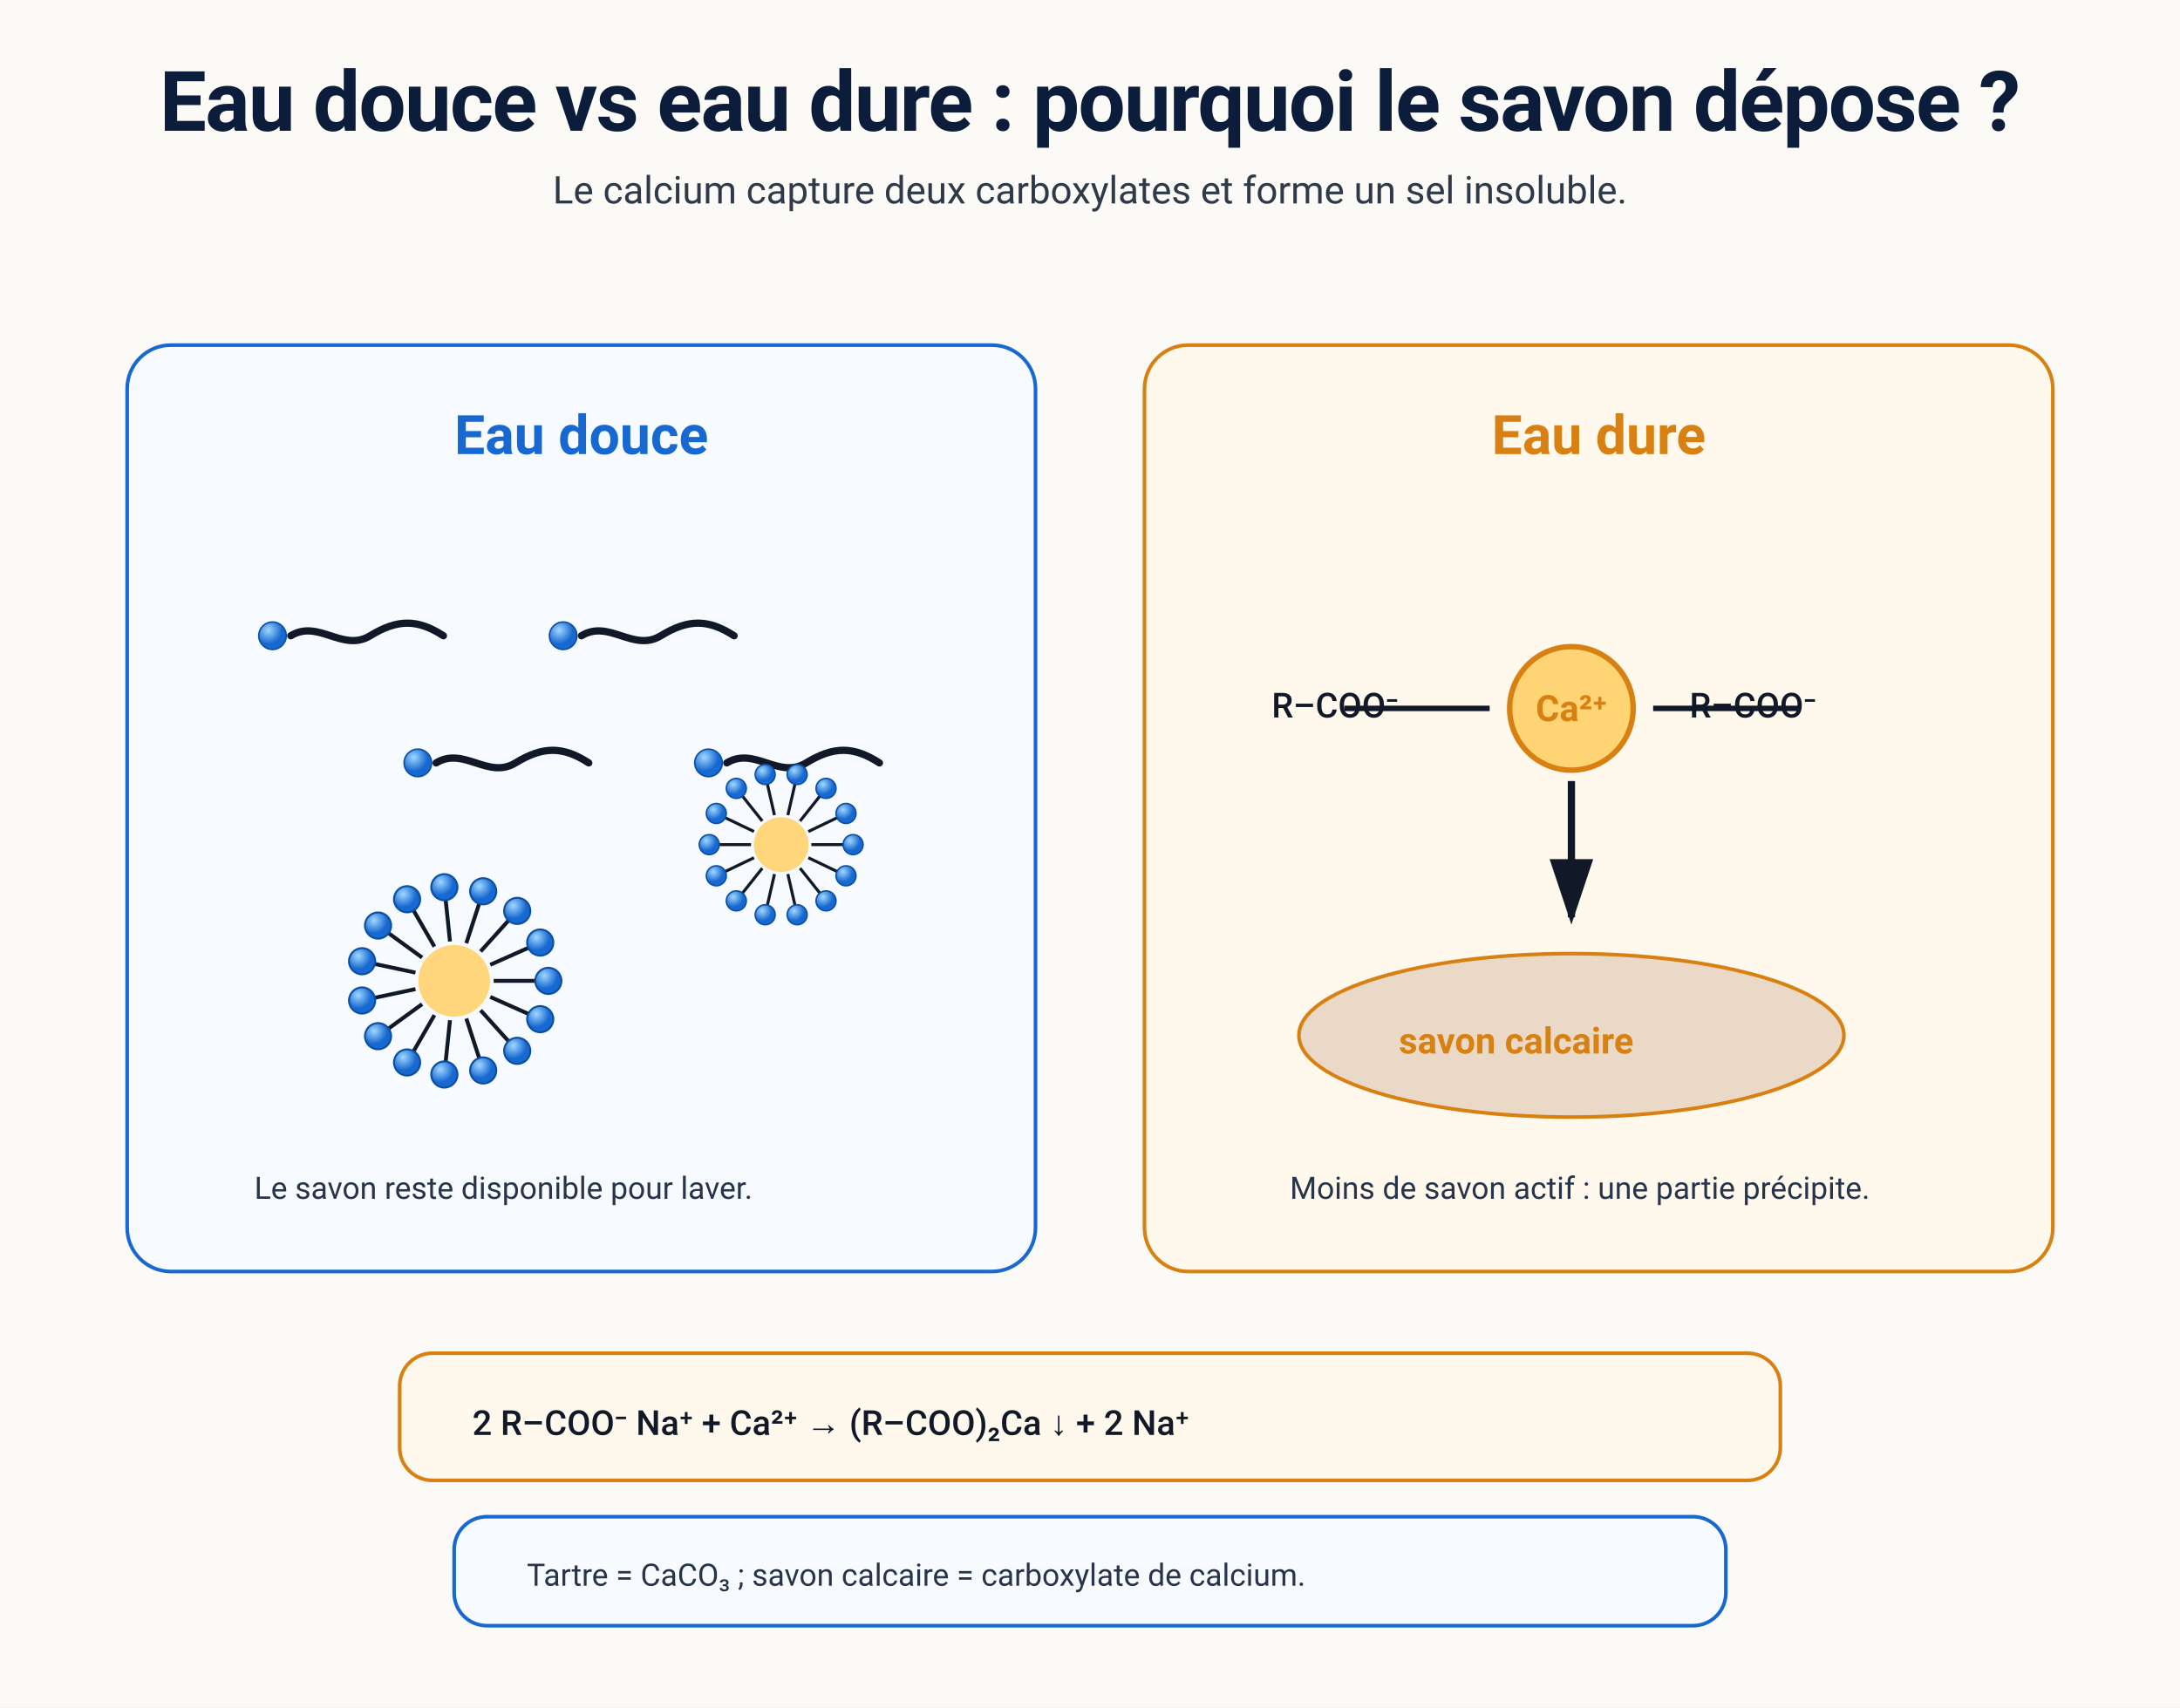
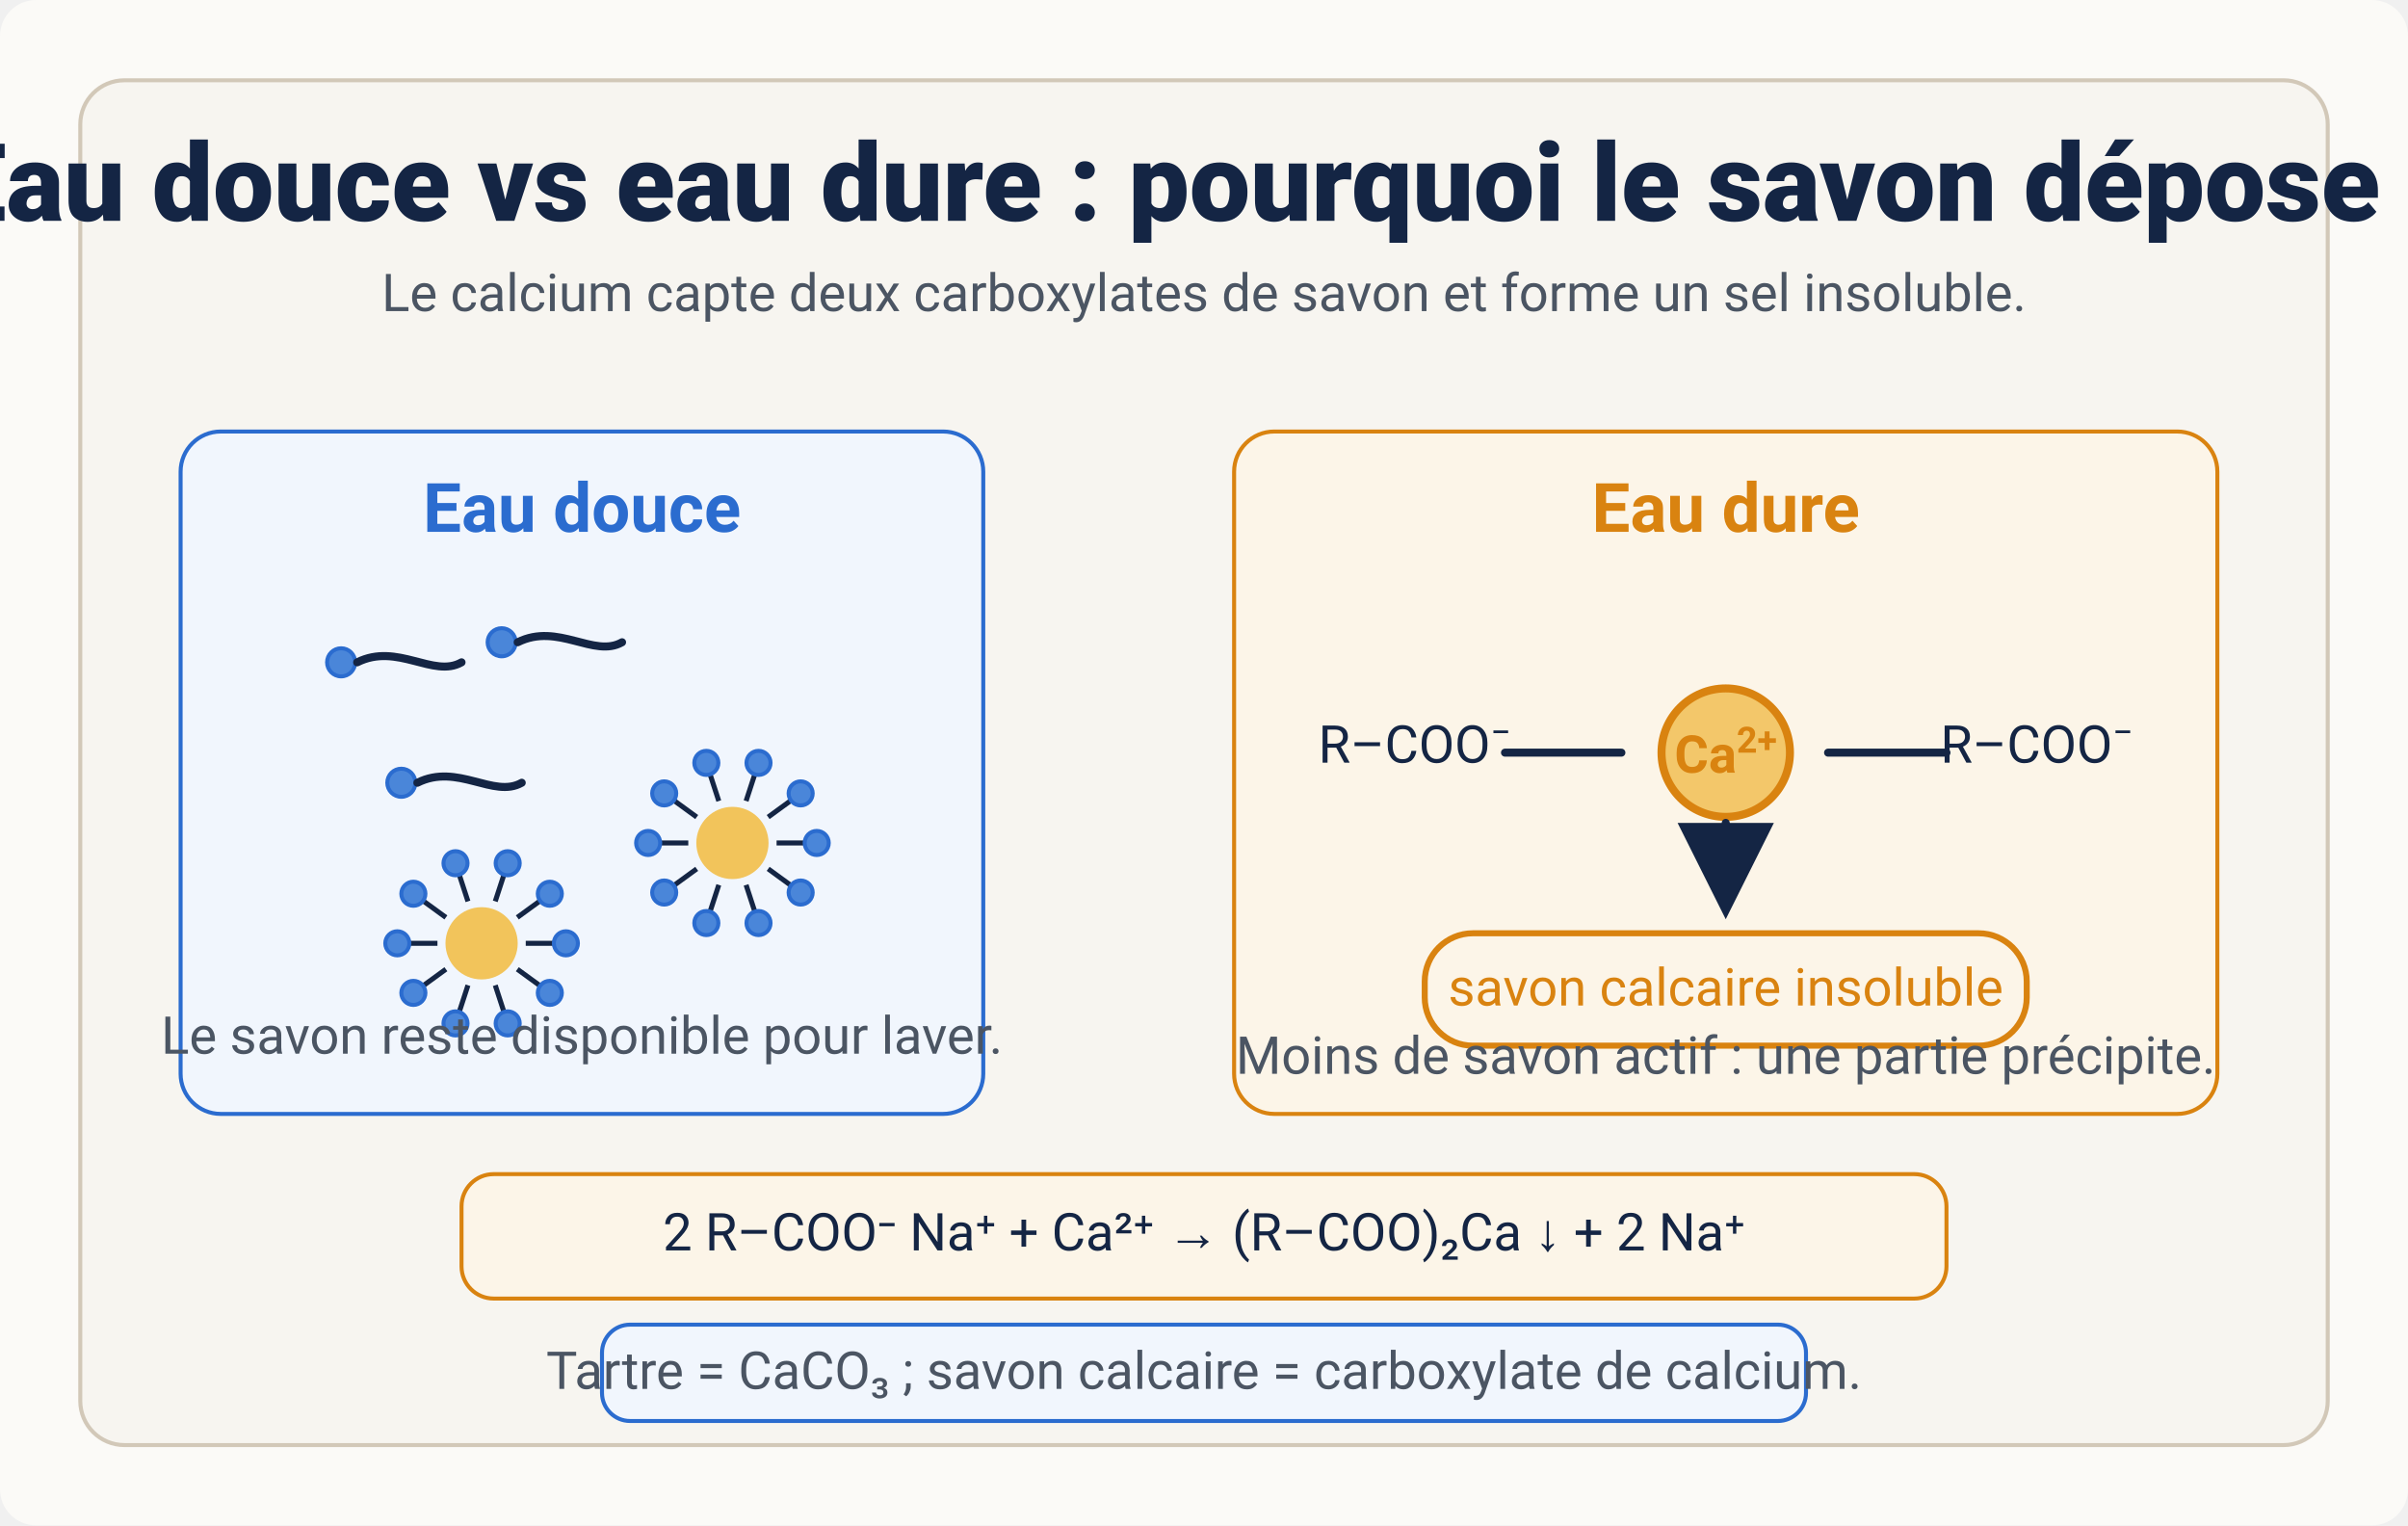
- <svg xmlns="http://www.w3.org/2000/svg" width="1200" height="940" viewBox="0 0 1200 940" role="img" aria-labelledby="title desc">
+ <svg xmlns="http://www.w3.org/2000/svg" width="1200" height="760" viewBox="0 0 1200 760">
+   <style>
+   .bg { fill:#FBFAF7; }
+   .panel { fill:#F7F5F0; stroke:#D2C8B8; stroke-width:2; }
+   .panelBlue { fill:#F1F6FD; stroke:#2B6CCF; stroke-width:2; }
+   .panelOrange { fill:#FCF5E8; stroke:#D98310; stroke-width:2; }
+   .panelGreen { fill:#EFF7F1; stroke:#2C7A48; stroke-width:2; }
+   .ink { fill:#142544; font-family:Roboto,Arial,sans-serif; }
+   .muted { fill:#4B5563; font-family:Roboto,Arial,sans-serif; }
+   .small { font-size:22px; }
+   .body { font-size:26px; }
+   .h1 { font-size:54px; font-weight:800; }
+   .h2 { font-size:34px; font-weight:700; }
+   .h3 { font-size:30px; font-weight:700; }
+   .note { font-size:20px; }
+   .caption { font-size:24px; }
+   .blue { fill:#2B6CCF; }
+   .orange { fill:#D98310; }
+   .green { fill:#2C7A48; }
+   .darkstroke { stroke:#142544; stroke-width:4; fill:none; stroke-linecap:round; stroke-linejoin:round; }
+   .bluestroke { stroke:#2B6CCF; stroke-width:4; fill:none; stroke-linecap:round; stroke-linejoin:round; }
+   .orangestroke { stroke:#D98310; stroke-width:4; fill:none; stroke-linecap:round; stroke-linejoin:round; }
+   .redstroke { stroke:#D1495B; stroke-width:3.5; fill:none; stroke-linecap:round; stroke-linejoin:round; }
+   .dash { stroke-dasharray:9 9; }
+ </style>
  <defs>
-     <style>
- .title{font:700 46px Roboto,Arial,sans-serif;fill:#0b1d3a;letter-spacing:-.8px}
- .subtitle{font:400 21px Roboto,Arial,sans-serif;fill:#2f3a49}
- .h2{font:700 30px Roboto,Arial,sans-serif;fill:#0b1d3a}
- .label{font:600 20px Roboto,Arial,sans-serif;fill:#0b1d3a}
- .small{font:400 17px Roboto,Arial,sans-serif;fill:#273449}
- .tiny{font:400 14px Roboto,Arial,sans-serif;fill:#4b5563}
- .mono{font:500 19px Roboto,Arial,sans-serif;fill:#111827}
- .box{fill:#fff;stroke:#d7dce3;stroke-width:2}
- .info{fill:#f7fbff;stroke:#1769d1;stroke-width:2}
- .warn{fill:#fff9ed;stroke:#d88112;stroke-width:2}
- .blue{fill:#1769d1}.orange{fill:#d88112}.green{fill:#237047}.purple{fill:#6a3aa8}.red{fill:#b84b3f}.muted{fill:#667085}
- .tail{fill:none;stroke:#111827;stroke-width:4;stroke-linecap:round}
- .line{stroke:#d7dce3;stroke-width:2}
- </style>
-     <radialGradient id="headBlue" cx="35%" cy="30%">
-       <stop offset="0" stop-color="#9fd7ff" />
-       <stop offset="1" stop-color="#1769d1" />
-     </radialGradient>
-     <radialGradient id="headOrange" cx="35%" cy="30%">
-       <stop offset="0" stop-color="#ffe19a" />
-       <stop offset="1" stop-color="#d88112" />
-     </radialGradient>
-     <marker id="arrow" markerWidth="10" markerHeight="10" refX="8" refY="3" orient="auto">
-       <path d="M0,0 L0,6 L9,3 z" fill="#111827" />
+     <marker id="arrow" markerWidth="12" markerHeight="12" refX="10" refY="6" orient="auto">
+       <path d="M0,0 L12,6 L0,12 z" fill="#142544" />
    </marker>
-     <marker id="arrowBlue" markerWidth="10" markerHeight="10" refX="8" refY="3" orient="auto">
-       <path d="M0,0 L0,6 L9,3 z" fill="#1769d1" />
+     <marker id="blueArrow" markerWidth="12" markerHeight="12" refX="10" refY="6" orient="auto">
+       <path d="M0,0 L12,6 L0,12 z" fill="#2B6CCF" />
    </marker>
-     <marker id="arrowOrange" markerWidth="10" markerHeight="10" refX="8" refY="3" orient="auto">
-       <path d="M0,0 L0,6 L9,3 z" fill="#d88112" />
+     <marker id="orangeArrow" markerWidth="12" markerHeight="12" refX="10" refY="6" orient="auto">
+       <path d="M0,0 L12,6 L0,12 z" fill="#D98310" />
+     </marker>
+     <marker id="redArrow" markerWidth="10" markerHeight="10" refX="8" refY="5" orient="auto">
+       <path d="M0,0 L10,5 L0,10 z" fill="#D1495B" />
    </marker>
  </defs>
-   <rect width="100%" height="100%" fill="#fbfaf6" />
-   <text x="600.0" y="72" text-anchor="middle" class="title">Eau douce vs eau dure : pourquoi le savon dépose ?</text>
-   <text x="600.0" y="112" text-anchor="middle" class="subtitle">Le calcium capture deux carboxylates et forme un sel insoluble.</text>
-   <rect x="70" y="190" width="500" height="510" rx="24" fill="#f7fbff" stroke="#1769d1" stroke-width="2" />
-   <text x="320" y="250" text-anchor="middle" class="h2 blue">Eau douce</text>
-   <circle cx="150" cy="350" r="7.56" fill="url(#headBlue)" stroke="#0b4fa3" stroke-width="0.84" />
-   <path d="M160.08 350 C175.2 340.76 188.64 359.24 203.76 350 S229.8 340.76 244.08 350" class="tail" stroke-width="1.68" />
-   <circle cx="230" cy="420" r="7.56" fill="url(#headBlue)" stroke="#0b4fa3" stroke-width="0.84" />
-   <path d="M240.08 420 C255.2 410.76 268.64 429.24 283.76 420 S309.8 410.76 324.08 420" class="tail" stroke-width="1.68" />
-   <circle cx="310" cy="350" r="7.56" fill="url(#headBlue)" stroke="#0b4fa3" stroke-width="0.84" />
-   <path d="M320.08 350 C335.2 340.76 348.64 359.24 363.76 350 S389.8 340.76 404.08 350" class="tail" stroke-width="1.68" />
-   <circle cx="390" cy="420" r="7.56" fill="url(#headBlue)" stroke="#0b4fa3" stroke-width="0.84" />
-   <path d="M400.08 420 C415.2 410.76 428.64 429.24 443.76 420 S469.8 410.76 484.08 420" class="tail" stroke-width="1.68" />
-   <g transform="translate(250 540) scale(.72)">
-     <circle cx="0" cy="0" r="27.4" fill="#ffd474" opacity=".95" />
-     <line x1="30.2" y1="0.0" x2="72.0" y2="0.0" stroke="#111827" stroke-width="3" />
-     <circle cx="72.0" cy="0.0" r="10" fill="url(#headBlue)" stroke="#0b4fa3" stroke-width="1.5" />
-     <line x1="27.6" y1="12.3" x2="65.8" y2="29.3" stroke="#111827" stroke-width="3" />
-     <circle cx="65.8" cy="29.3" r="10" fill="url(#headBlue)" stroke="#0b4fa3" stroke-width="1.5" />
-     <line x1="20.2" y1="22.5" x2="48.2" y2="53.5" stroke="#111827" stroke-width="3" />
-     <circle cx="48.2" cy="53.5" r="10" fill="url(#headBlue)" stroke="#0b4fa3" stroke-width="1.5" />
-     <line x1="9.3" y1="28.8" x2="22.2" y2="68.5" stroke="#111827" stroke-width="3" />
-     <circle cx="22.2" cy="68.5" r="10" fill="url(#headBlue)" stroke="#0b4fa3" stroke-width="1.5" />
-     <line x1="-3.2" y1="30.1" x2="-7.5" y2="71.6" stroke="#111827" stroke-width="3" />
-     <circle cx="-7.5" cy="71.6" r="10" fill="url(#headBlue)" stroke="#0b4fa3" stroke-width="1.5" />
-     <line x1="-15.1" y1="26.2" x2="-36.0" y2="62.4" stroke="#111827" stroke-width="3" />
-     <circle cx="-36.0" cy="62.4" r="10" fill="url(#headBlue)" stroke="#0b4fa3" stroke-width="1.5" />
-     <line x1="-24.5" y1="17.8" x2="-58.2" y2="42.3" stroke="#111827" stroke-width="3" />
-     <circle cx="-58.2" cy="42.3" r="10" fill="url(#headBlue)" stroke="#0b4fa3" stroke-width="1.5" />
-     <line x1="-29.6" y1="6.3" x2="-70.4" y2="15.0" stroke="#111827" stroke-width="3" />
-     <circle cx="-70.4" cy="15.0" r="10" fill="url(#headBlue)" stroke="#0b4fa3" stroke-width="1.5" />
-     <line x1="-29.6" y1="-6.3" x2="-70.4" y2="-15.0" stroke="#111827" stroke-width="3" />
-     <circle cx="-70.4" cy="-15.0" r="10" fill="url(#headBlue)" stroke="#0b4fa3" stroke-width="1.5" />
-     <line x1="-24.5" y1="-17.8" x2="-58.2" y2="-42.3" stroke="#111827" stroke-width="3" />
-     <circle cx="-58.2" cy="-42.3" r="10" fill="url(#headBlue)" stroke="#0b4fa3" stroke-width="1.5" />
-     <line x1="-15.1" y1="-26.2" x2="-36.0" y2="-62.4" stroke="#111827" stroke-width="3" />
-     <circle cx="-36.0" cy="-62.4" r="10" fill="url(#headBlue)" stroke="#0b4fa3" stroke-width="1.5" />
-     <line x1="-3.2" y1="-30.1" x2="-7.5" y2="-71.6" stroke="#111827" stroke-width="3" />
-     <circle cx="-7.5" cy="-71.6" r="10" fill="url(#headBlue)" stroke="#0b4fa3" stroke-width="1.5" />
-     <line x1="9.3" y1="-28.8" x2="22.2" y2="-68.5" stroke="#111827" stroke-width="3" />
-     <circle cx="22.2" cy="-68.5" r="10" fill="url(#headBlue)" stroke="#0b4fa3" stroke-width="1.5" />
-     <line x1="20.2" y1="-22.5" x2="48.2" y2="-53.5" stroke="#111827" stroke-width="3" />
-     <circle cx="48.2" cy="-53.5" r="10" fill="url(#headBlue)" stroke="#0b4fa3" stroke-width="1.5" />
-     <line x1="27.6" y1="-12.3" x2="65.8" y2="-29.3" stroke="#111827" stroke-width="3" />
-     <circle cx="65.8" cy="-29.3" r="10" fill="url(#headBlue)" stroke="#0b4fa3" stroke-width="1.5" />
-   </g>
-   <g transform="translate(430 465) scale(.55)">
-     <circle cx="0" cy="0" r="27.4" fill="#ffd474" opacity=".95" />
-     <line x1="30.2" y1="0.0" x2="72.0" y2="0.0" stroke="#111827" stroke-width="3" />
-     <circle cx="72.0" cy="0.0" r="10" fill="url(#headBlue)" stroke="#0b4fa3" stroke-width="1.5" />
-     <line x1="27.2" y1="13.1" x2="64.9" y2="31.2" stroke="#111827" stroke-width="3" />
-     <circle cx="64.9" cy="31.2" r="10" fill="url(#headBlue)" stroke="#0b4fa3" stroke-width="1.5" />
-     <line x1="18.9" y1="23.6" x2="44.9" y2="56.3" stroke="#111827" stroke-width="3" />
-     <circle cx="44.9" cy="56.3" r="10" fill="url(#headBlue)" stroke="#0b4fa3" stroke-width="1.5" />
-     <line x1="6.7" y1="29.5" x2="16.0" y2="70.2" stroke="#111827" stroke-width="3" />
-     <circle cx="16.0" cy="70.2" r="10" fill="url(#headBlue)" stroke="#0b4fa3" stroke-width="1.5" />
-     <line x1="-6.7" y1="29.5" x2="-16.0" y2="70.2" stroke="#111827" stroke-width="3" />
-     <circle cx="-16.0" cy="70.2" r="10" fill="url(#headBlue)" stroke="#0b4fa3" stroke-width="1.5" />
-     <line x1="-18.9" y1="23.6" x2="-44.9" y2="56.3" stroke="#111827" stroke-width="3" />
-     <circle cx="-44.9" cy="56.3" r="10" fill="url(#headBlue)" stroke="#0b4fa3" stroke-width="1.5" />
-     <line x1="-27.2" y1="13.1" x2="-64.9" y2="31.2" stroke="#111827" stroke-width="3" />
-     <circle cx="-64.9" cy="31.2" r="10" fill="url(#headBlue)" stroke="#0b4fa3" stroke-width="1.5" />
-     <line x1="-30.2" y1="0.0" x2="-72.0" y2="0.0" stroke="#111827" stroke-width="3" />
-     <circle cx="-72.0" cy="0.0" r="10" fill="url(#headBlue)" stroke="#0b4fa3" stroke-width="1.5" />
-     <line x1="-27.2" y1="-13.1" x2="-64.9" y2="-31.2" stroke="#111827" stroke-width="3" />
-     <circle cx="-64.9" cy="-31.2" r="10" fill="url(#headBlue)" stroke="#0b4fa3" stroke-width="1.5" />
-     <line x1="-18.9" y1="-23.6" x2="-44.9" y2="-56.3" stroke="#111827" stroke-width="3" />
-     <circle cx="-44.9" cy="-56.3" r="10" fill="url(#headBlue)" stroke="#0b4fa3" stroke-width="1.5" />
-     <line x1="-6.7" y1="-29.5" x2="-16.0" y2="-70.2" stroke="#111827" stroke-width="3" />
-     <circle cx="-16.0" cy="-70.2" r="10" fill="url(#headBlue)" stroke="#0b4fa3" stroke-width="1.5" />
-     <line x1="6.7" y1="-29.5" x2="16.0" y2="-70.2" stroke="#111827" stroke-width="3" />
-     <circle cx="16.0" cy="-70.2" r="10" fill="url(#headBlue)" stroke="#0b4fa3" stroke-width="1.5" />
-     <line x1="18.9" y1="-23.6" x2="44.9" y2="-56.3" stroke="#111827" stroke-width="3" />
-     <circle cx="44.9" cy="-56.3" r="10" fill="url(#headBlue)" stroke="#0b4fa3" stroke-width="1.5" />
-     <line x1="27.2" y1="-13.1" x2="64.9" y2="-31.2" stroke="#111827" stroke-width="3" />
-     <circle cx="64.9" cy="-31.2" r="10" fill="url(#headBlue)" stroke="#0b4fa3" stroke-width="1.5" />
-   </g>
-   <text x="140" y="660" class="small">Le savon reste disponible pour laver.</text>
-   <rect x="630" y="190" width="500" height="510" rx="24" fill="#fff9ed" stroke="#d88112" stroke-width="2" />
-   <text x="880" y="250" text-anchor="middle" class="h2 orange">Eau dure</text>
-   <circle cx="865" cy="390" r="34" fill="#ffd474" stroke="#d88112" stroke-width="3" />
-   <text x="865" y="397" text-anchor="middle" class="label orange">Ca²⁺</text>
-   <text x="700" y="395" class="mono">R–COO⁻</text>
-   <text x="930" y="395" class="mono">R–COO⁻</text>
-   <line x1="820" y1="390" x2="740" y2="390" stroke="#111827" stroke-width="3" />
-   <line x1="910" y1="390" x2="990" y2="390" stroke="#111827" stroke-width="3" />
-   <path d="M865 430 V505" stroke="#111827" stroke-width="4" marker-end="url(#arrow)" />
-   <ellipse cx="865" cy="570" rx="150" ry="45" fill="#ead9c7" stroke="#d88112" stroke-width="2" />
-   <text x="770" y="580" class="label orange">savon calcaire</text>
-   <text x="710" y="660" class="small">Moins de savon actif : une partie précipite.</text>
-   <rect x="220" y="745" width="760" height="70" rx="18" class="warn" />
-   <text x="260" y="790" class="mono">2 R–COO⁻ Na⁺ + Ca²⁺ → (R–COO)₂Ca ↓ + 2 Na⁺</text>
-   <rect x="250" y="835" width="700" height="60" rx="18" class="info" />
-   <text x="290" y="873" class="small">Tartre = CaCO₃ ; savon calcaire = carboxylate de calcium.</text>
+   <rect class="bg" x="0" y="0" width="1200" height="760" rx="18" />
+   <rect class="panel" x="40" y="40" width="1120" height="680" rx="22" />
+   <text class="ink h1" x="600" y="110" text-anchor="middle">Eau douce vs eau dure : pourquoi le savon dépose ?</text>
+   <text class="muted body" x="600" y="155" text-anchor="middle">Le calcium capte deux carboxylates de savon et forme un sel insoluble.</text>
+   <rect class="panelBlue" x="90" y="215" width="400" height="340" rx="20" />
+   <text class="ink h2 blue" x="290" y="265" text-anchor="middle">Eau douce</text>
+   <circle cx="170" cy="330" r="7" fill="#4A86D9" stroke="#2B6CCF" stroke-width="2" />
+   <path d="M178 330 C198 320, 216 338, 230 330" class="darkstroke" stroke-width="3" />
+   <circle cx="250" cy="320" r="7" fill="#4A86D9" stroke="#2B6CCF" stroke-width="2" />
+   <path d="M258 320 C278 310, 296 328, 310 320" class="darkstroke" stroke-width="3" />
+   <circle cx="200" cy="390" r="7" fill="#4A86D9" stroke="#2B6CCF" stroke-width="2" />
+   <path d="M208 390 C228 380, 246 398, 260 390" class="darkstroke" stroke-width="3" />
+   <circle cx="240" cy="470" r="18" fill="#F2C45B" />
+   <line x1="262.0" y1="470.0" x2="282.0" y2="470.0" stroke="#142544" stroke-width="2.5" />
+   <circle cx="282.0" cy="470.0" r="6" fill="#4A86D9" stroke="#2B6CCF" stroke-width="2" />
+   <line x1="257.8" y1="482.9" x2="274.0" y2="494.7" stroke="#142544" stroke-width="2.5" />
+   <circle cx="274.0" cy="494.7" r="6" fill="#4A86D9" stroke="#2B6CCF" stroke-width="2" />
+   <line x1="246.8" y1="490.9" x2="253.0" y2="509.9" stroke="#142544" stroke-width="2.5" />
+   <circle cx="253.0" cy="509.9" r="6" fill="#4A86D9" stroke="#2B6CCF" stroke-width="2" />
+   <line x1="233.2" y1="490.9" x2="227.0" y2="509.9" stroke="#142544" stroke-width="2.5" />
+   <circle cx="227.0" cy="509.9" r="6" fill="#4A86D9" stroke="#2B6CCF" stroke-width="2" />
+   <line x1="222.2" y1="482.9" x2="206.0" y2="494.7" stroke="#142544" stroke-width="2.5" />
+   <circle cx="206.0" cy="494.7" r="6" fill="#4A86D9" stroke="#2B6CCF" stroke-width="2" />
+   <line x1="218.0" y1="470.0" x2="198.0" y2="470.0" stroke="#142544" stroke-width="2.5" />
+   <circle cx="198.0" cy="470.0" r="6" fill="#4A86D9" stroke="#2B6CCF" stroke-width="2" />
+   <line x1="222.2" y1="457.1" x2="206.0" y2="445.3" stroke="#142544" stroke-width="2.5" />
+   <circle cx="206.0" cy="445.3" r="6" fill="#4A86D9" stroke="#2B6CCF" stroke-width="2" />
+   <line x1="233.2" y1="449.1" x2="227.0" y2="430.1" stroke="#142544" stroke-width="2.5" />
+   <circle cx="227.0" cy="430.1" r="6" fill="#4A86D9" stroke="#2B6CCF" stroke-width="2" />
+   <line x1="246.8" y1="449.1" x2="253.0" y2="430.1" stroke="#142544" stroke-width="2.5" />
+   <circle cx="253.0" cy="430.1" r="6" fill="#4A86D9" stroke="#2B6CCF" stroke-width="2" />
+   <line x1="257.8" y1="457.1" x2="274.0" y2="445.3" stroke="#142544" stroke-width="2.5" />
+   <circle cx="274.0" cy="445.3" r="6" fill="#4A86D9" stroke="#2B6CCF" stroke-width="2" />
+   <circle cx="365" cy="420" r="18" fill="#F2C45B" />
+   <line x1="387.0" y1="420.0" x2="407.0" y2="420.0" stroke="#142544" stroke-width="2.5" />
+   <circle cx="407.0" cy="420.0" r="6" fill="#4A86D9" stroke="#2B6CCF" stroke-width="2" />
+   <line x1="382.8" y1="432.9" x2="399.0" y2="444.7" stroke="#142544" stroke-width="2.5" />
+   <circle cx="399.0" cy="444.7" r="6" fill="#4A86D9" stroke="#2B6CCF" stroke-width="2" />
+   <line x1="371.8" y1="440.9" x2="378.0" y2="459.9" stroke="#142544" stroke-width="2.5" />
+   <circle cx="378.0" cy="459.9" r="6" fill="#4A86D9" stroke="#2B6CCF" stroke-width="2" />
+   <line x1="358.2" y1="440.9" x2="352.0" y2="459.9" stroke="#142544" stroke-width="2.5" />
+   <circle cx="352.0" cy="459.9" r="6" fill="#4A86D9" stroke="#2B6CCF" stroke-width="2" />
+   <line x1="347.2" y1="432.9" x2="331.0" y2="444.7" stroke="#142544" stroke-width="2.5" />
+   <circle cx="331.0" cy="444.7" r="6" fill="#4A86D9" stroke="#2B6CCF" stroke-width="2" />
+   <line x1="343.0" y1="420.0" x2="323.0" y2="420.0" stroke="#142544" stroke-width="2.5" />
+   <circle cx="323.0" cy="420.0" r="6" fill="#4A86D9" stroke="#2B6CCF" stroke-width="2" />
+   <line x1="347.2" y1="407.1" x2="331.0" y2="395.3" stroke="#142544" stroke-width="2.5" />
+   <circle cx="331.0" cy="395.3" r="6" fill="#4A86D9" stroke="#2B6CCF" stroke-width="2" />
+   <line x1="358.2" y1="399.1" x2="352.0" y2="380.1" stroke="#142544" stroke-width="2.5" />
+   <circle cx="352.0" cy="380.1" r="6" fill="#4A86D9" stroke="#2B6CCF" stroke-width="2" />
+   <line x1="371.8" y1="399.1" x2="378.0" y2="380.1" stroke="#142544" stroke-width="2.5" />
+   <circle cx="378.0" cy="380.1" r="6" fill="#4A86D9" stroke="#2B6CCF" stroke-width="2" />
+   <line x1="382.8" y1="407.1" x2="399.0" y2="395.3" stroke="#142544" stroke-width="2.5" />
+   <circle cx="399.0" cy="395.3" r="6" fill="#4A86D9" stroke="#2B6CCF" stroke-width="2" />
+   <text class="muted body" x="290" y="525" text-anchor="middle">Le savon reste disponible pour laver.</text>
+   <rect class="panelOrange" x="615" y="215" width="490" height="340" rx="20" />
+   <text class="ink h2 orange" x="860" y="265" text-anchor="middle">Eau dure</text>
+   <text class="ink body" x="705" y="380" text-anchor="middle">R–COO<tspan dy="-9" font-size="18">−</tspan>
+   </text>
+   <text class="ink body" x="1015" y="380" text-anchor="middle">R–COO<tspan dy="-9" font-size="18">−</tspan>
+   </text>
+   <line x1="750" y1="375" x2="808" y2="375" class="darkstroke" />
+   <line x1="911" y1="375" x2="970" y2="375" class="darkstroke" />
+   <circle cx="860" cy="375" r="32" fill="#F3C76A" stroke="#D98310" stroke-width="4" />
+   <text class="ink body orange" x="860" y="385" text-anchor="middle" font-weight="700">Ca<tspan dy="-10" font-size="18">2+</tspan>
+   </text>
+   <line x1="860" y1="410" x2="860" y2="450" class="darkstroke" marker-end="url(#arrow)" />
+   <rect x="710" y="465" width="300" height="56" rx="24" fill="none" stroke="#D98310" stroke-width="3" />
+   <text class="ink body orange" x="860" y="501" text-anchor="middle">savon calcaire insoluble</text>
+   <text class="muted body" x="860" y="535" text-anchor="middle">Moins de savon actif : une partie précipite.</text>
+   <rect class="panelOrange" x="230" y="585" width="740" height="62" rx="16" />
+   <text class="ink body" x="600" y="623" text-anchor="middle">2 R–COO⁻ Na⁺ + Ca²⁺ → (R–COO)₂Ca ↓ + 2 Na⁺</text>
+   <rect class="panelBlue" x="300" y="660" width="600" height="48" rx="14" />
+   <text class="muted body" x="600" y="692" text-anchor="middle">Tartre = CaCO₃ ; savon calcaire = carboxylate de calcium.</text>
</svg>
